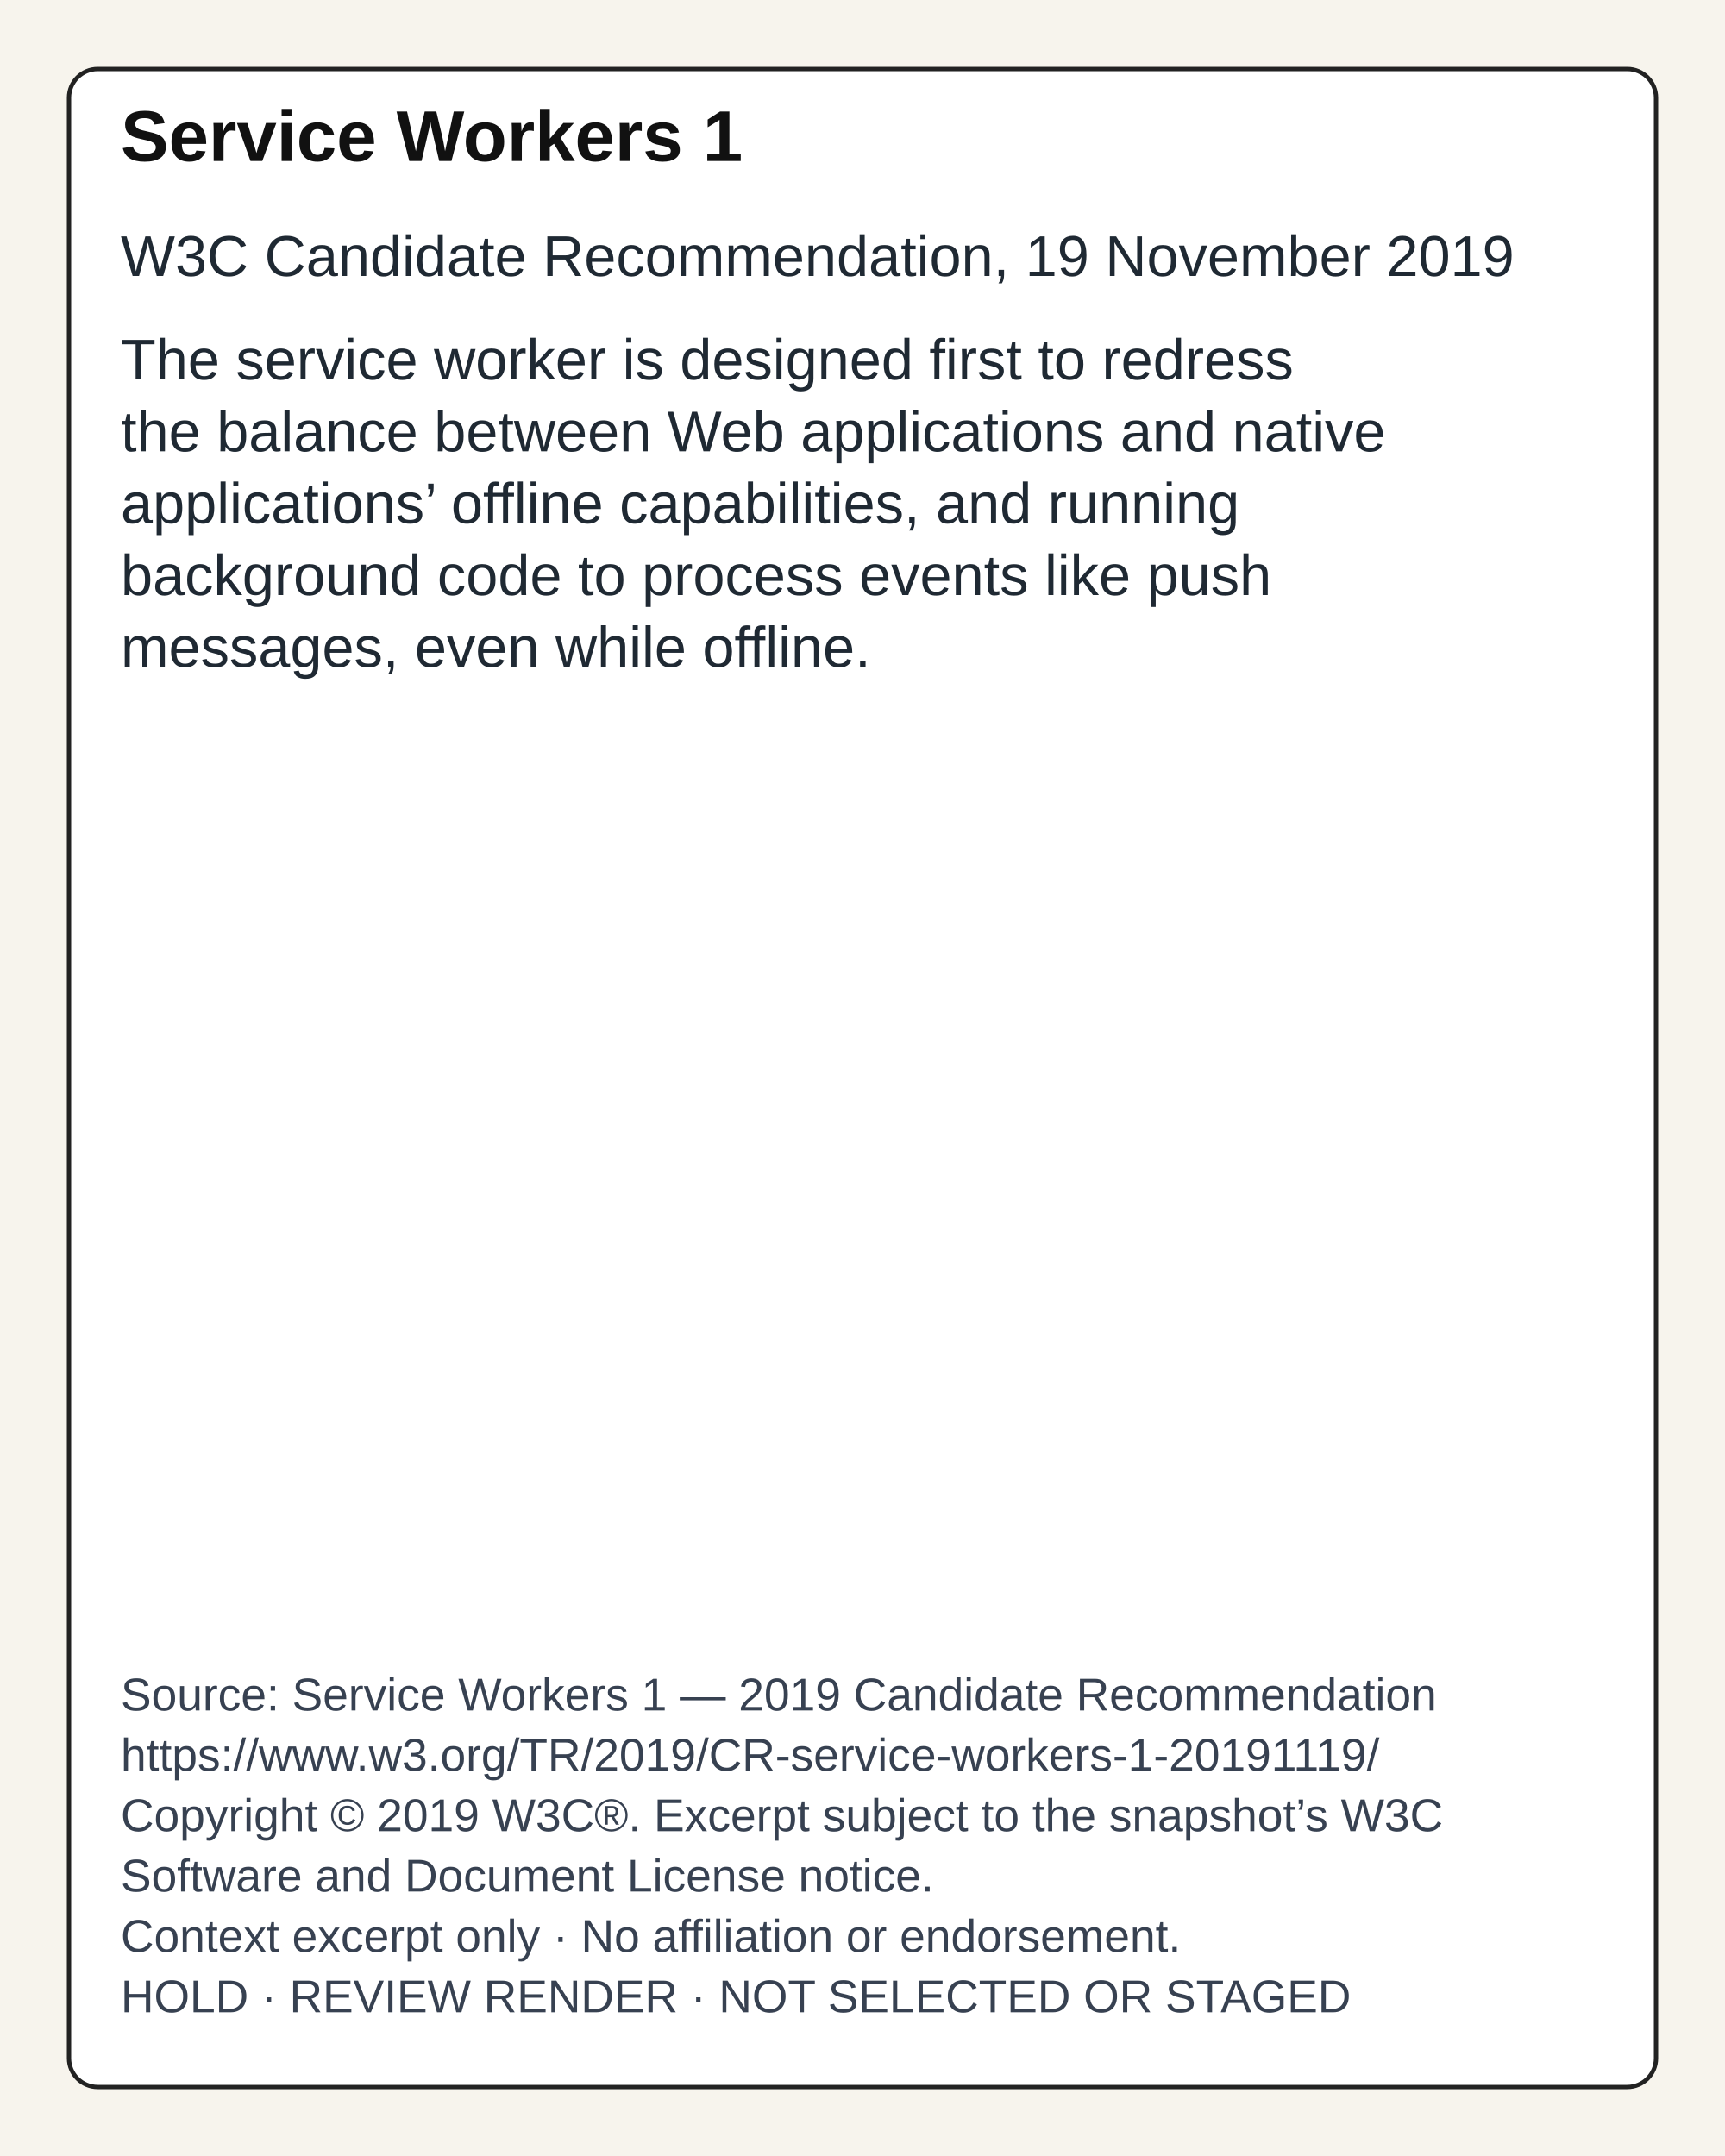
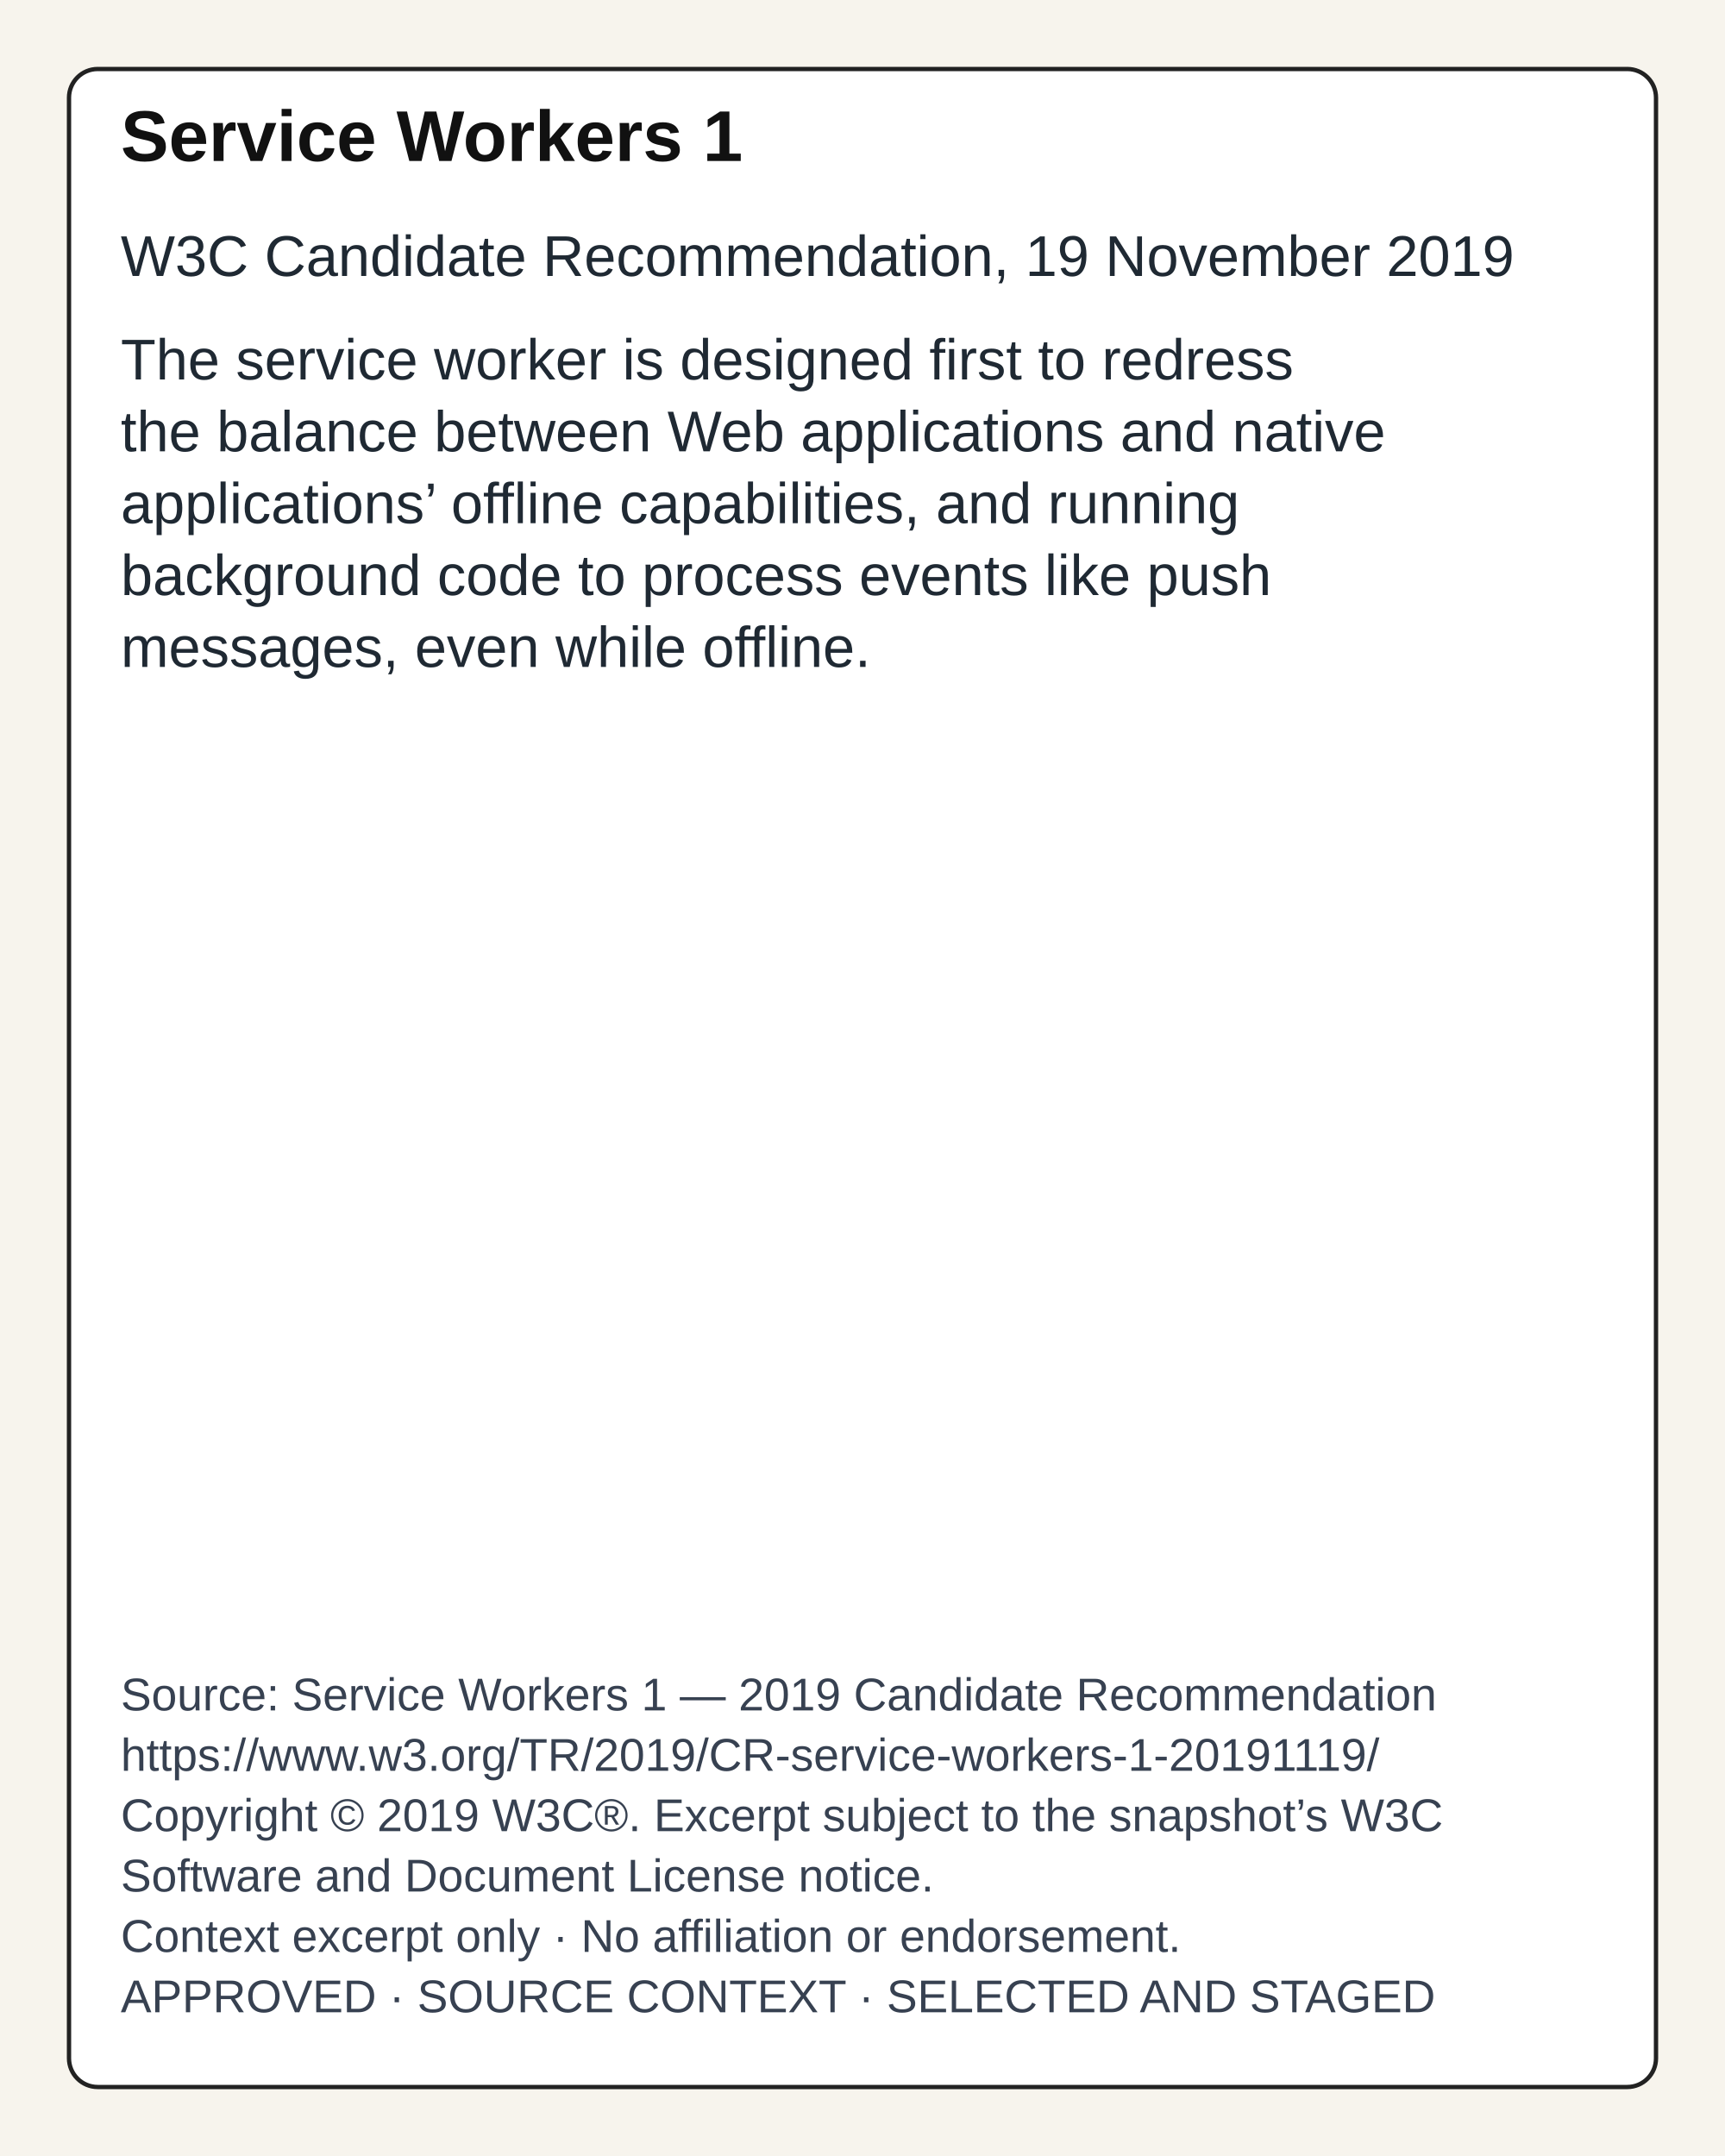
<svg xmlns="http://www.w3.org/2000/svg" width="1200" height="1500" viewBox="0 0 1200 1500" role="img" aria-labelledby="title desc">
  <rect width="1200" height="1500" fill="#f7f4ed" />
  <rect x="48" y="48" width="1104" height="1404" rx="20" fill="#fff" stroke="#222" stroke-width="3" />
  <style>.head{font:700 50px Arial,sans-serif;fill:#111}.body{font:40px Arial,sans-serif;fill:#1f2933}.note{font:italic 40px Arial,sans-serif;fill:#7c2d12}.foot{font:32px Arial,sans-serif;fill:#374151}</style>
  <text x="84" y="112" class="head">Service Workers 1</text>
  <text x="84" y="192" class="body">W3C Candidate Recommendation, 19 November 2019</text>
  <text x="84" y="264" class="body">The service worker is designed first to redress</text>
  <text x="84" y="314" class="body">the balance between Web applications and native</text>
  <text x="84" y="364" class="body">applications’ offline capabilities, and running</text>
  <text x="84" y="414" class="body">background code to process events like push</text>
  <text x="84" y="464" class="body">messages, even while offline.</text>
  <text x="84" y="1190" class="foot">Source: Service Workers 1 — 2019 Candidate Recommendation</text>
  <text x="84" y="1232" class="foot">https://www.w3.org/TR/2019/CR-service-workers-1-20191119/</text>
  <text x="84" y="1274" class="foot">Copyright © 2019 W3C®. Excerpt subject to the snapshot’s W3C</text>
  <text x="84" y="1316" class="foot">Software and Document License notice.</text>
  <text x="84" y="1358" class="foot">Context excerpt only · No affiliation or endorsement.</text>
-   <text x="84" y="1400" class="foot">HOLD · REVIEW RENDER · NOT SELECTED OR STAGED</text>
+   <text x="84" y="1400" class="foot">APPROVED · SOURCE CONTEXT · SELECTED AND STAGED</text>
</svg>
